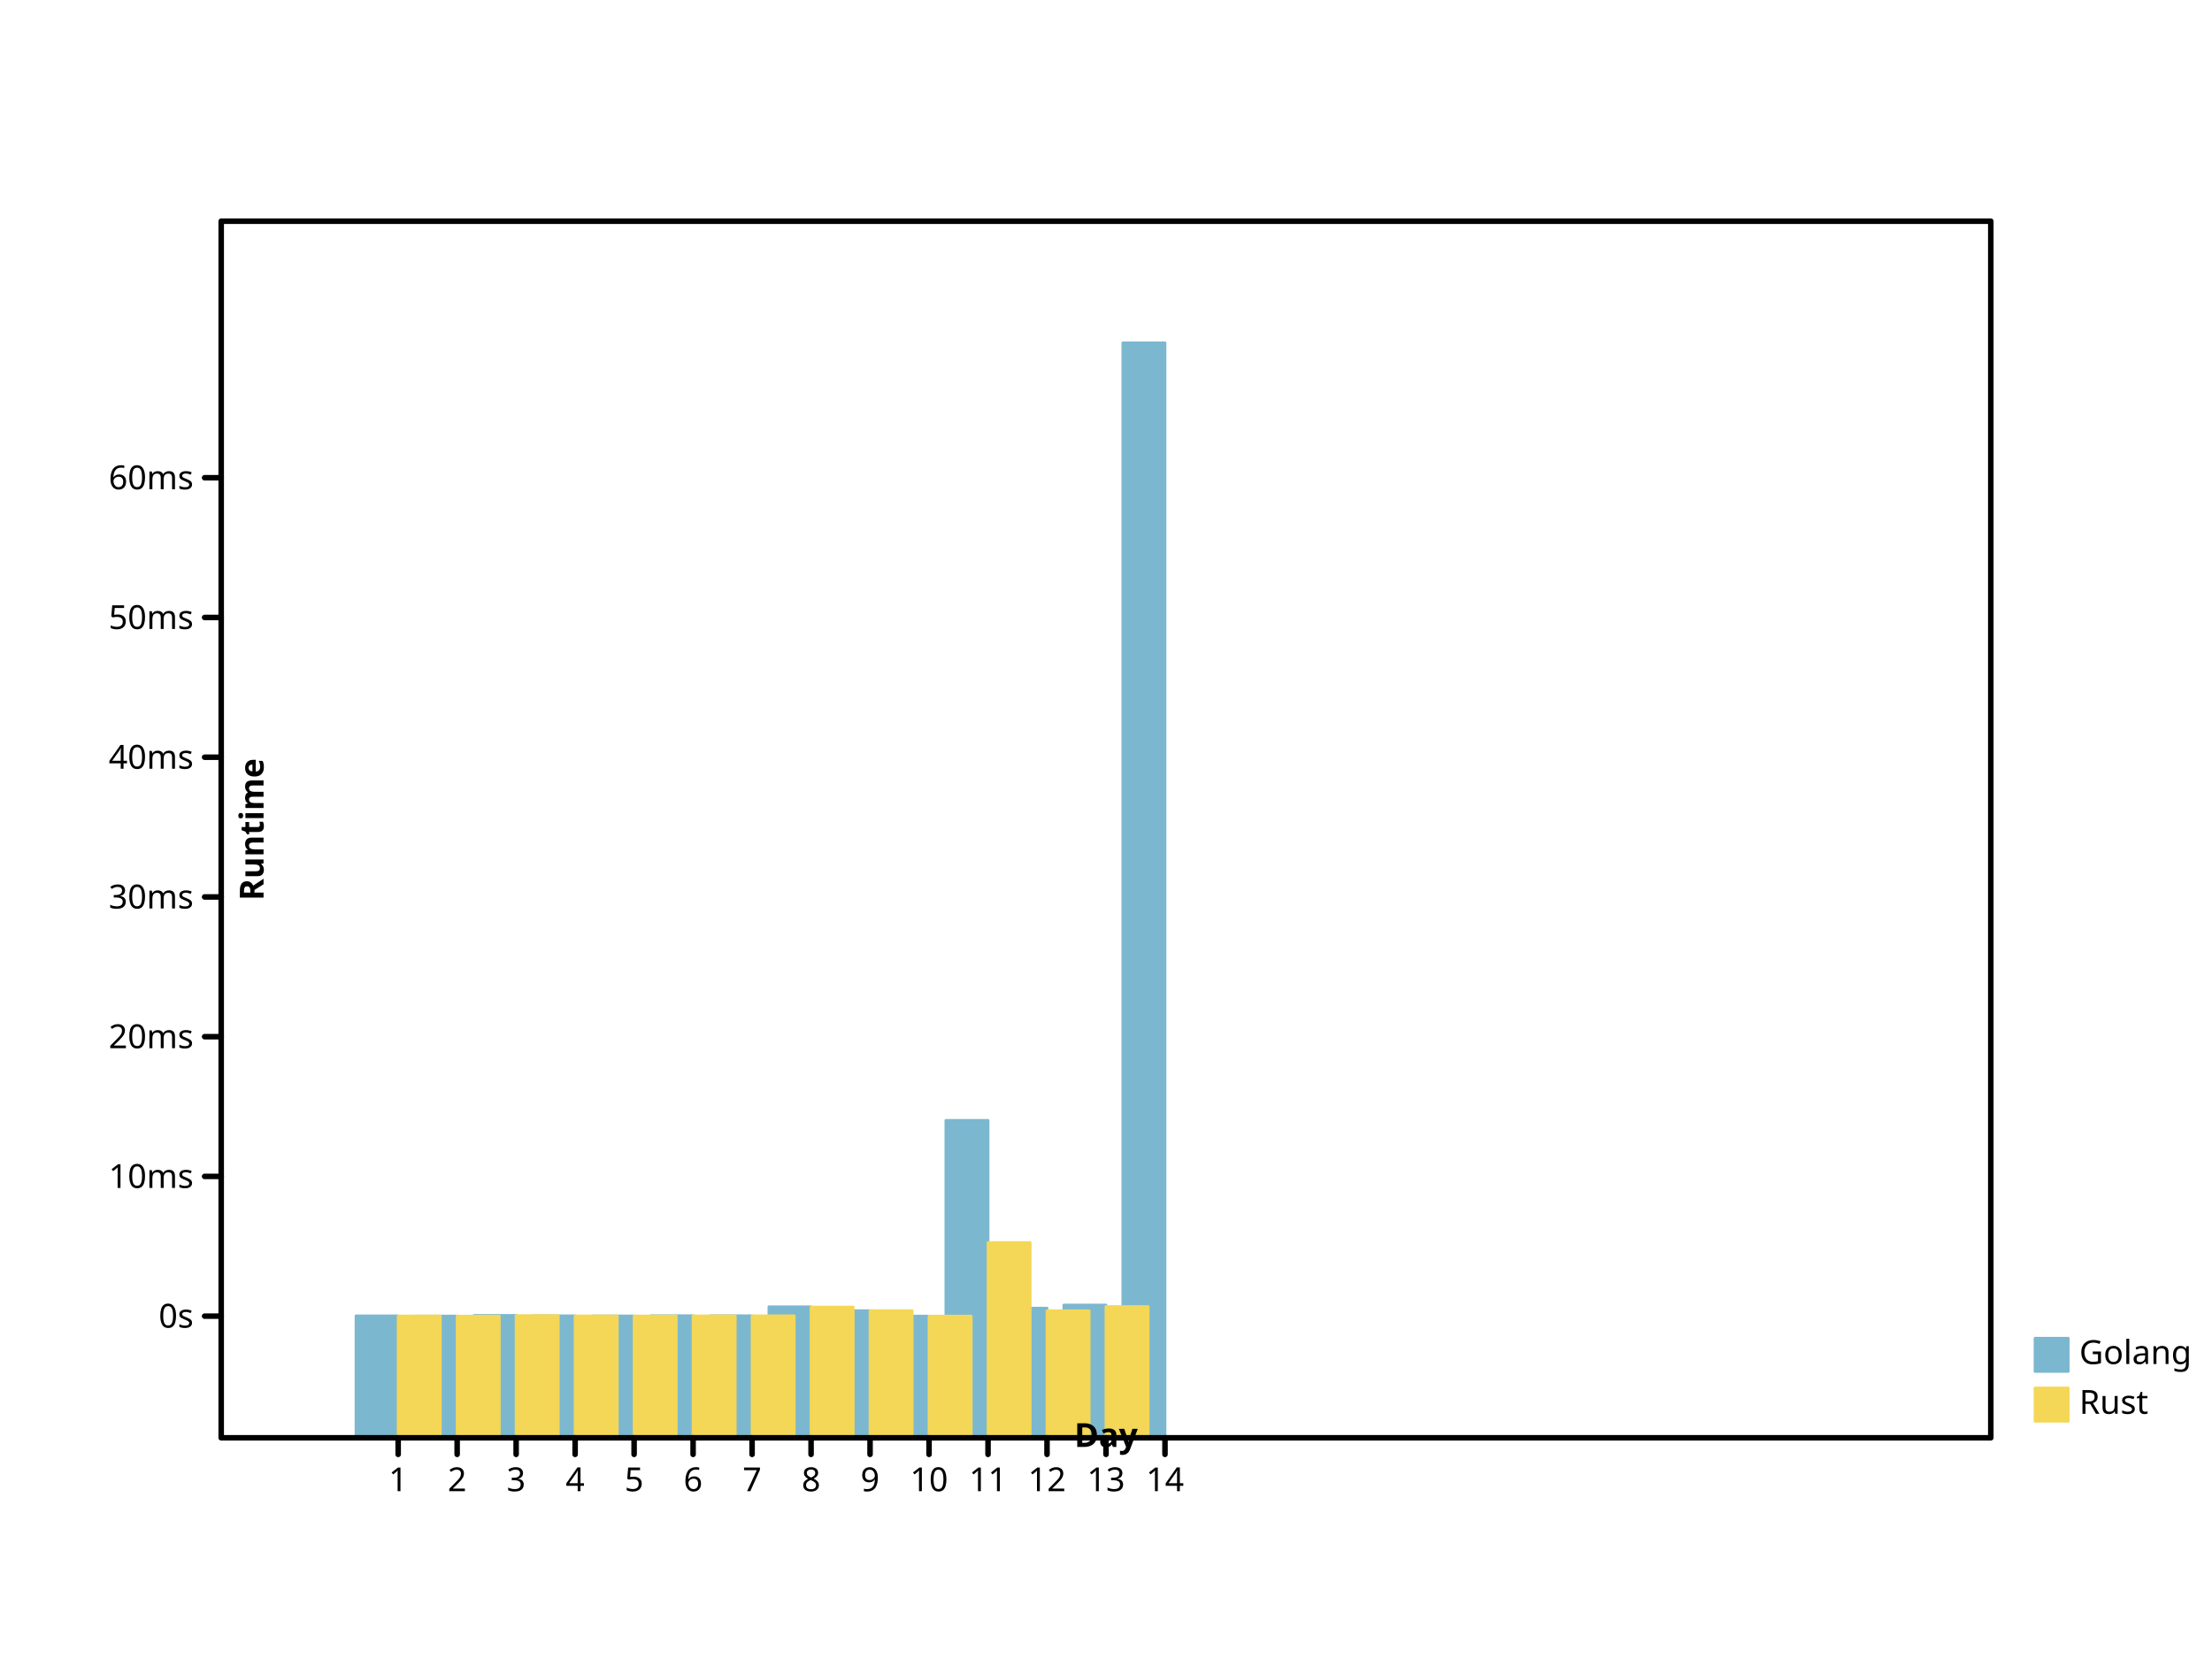
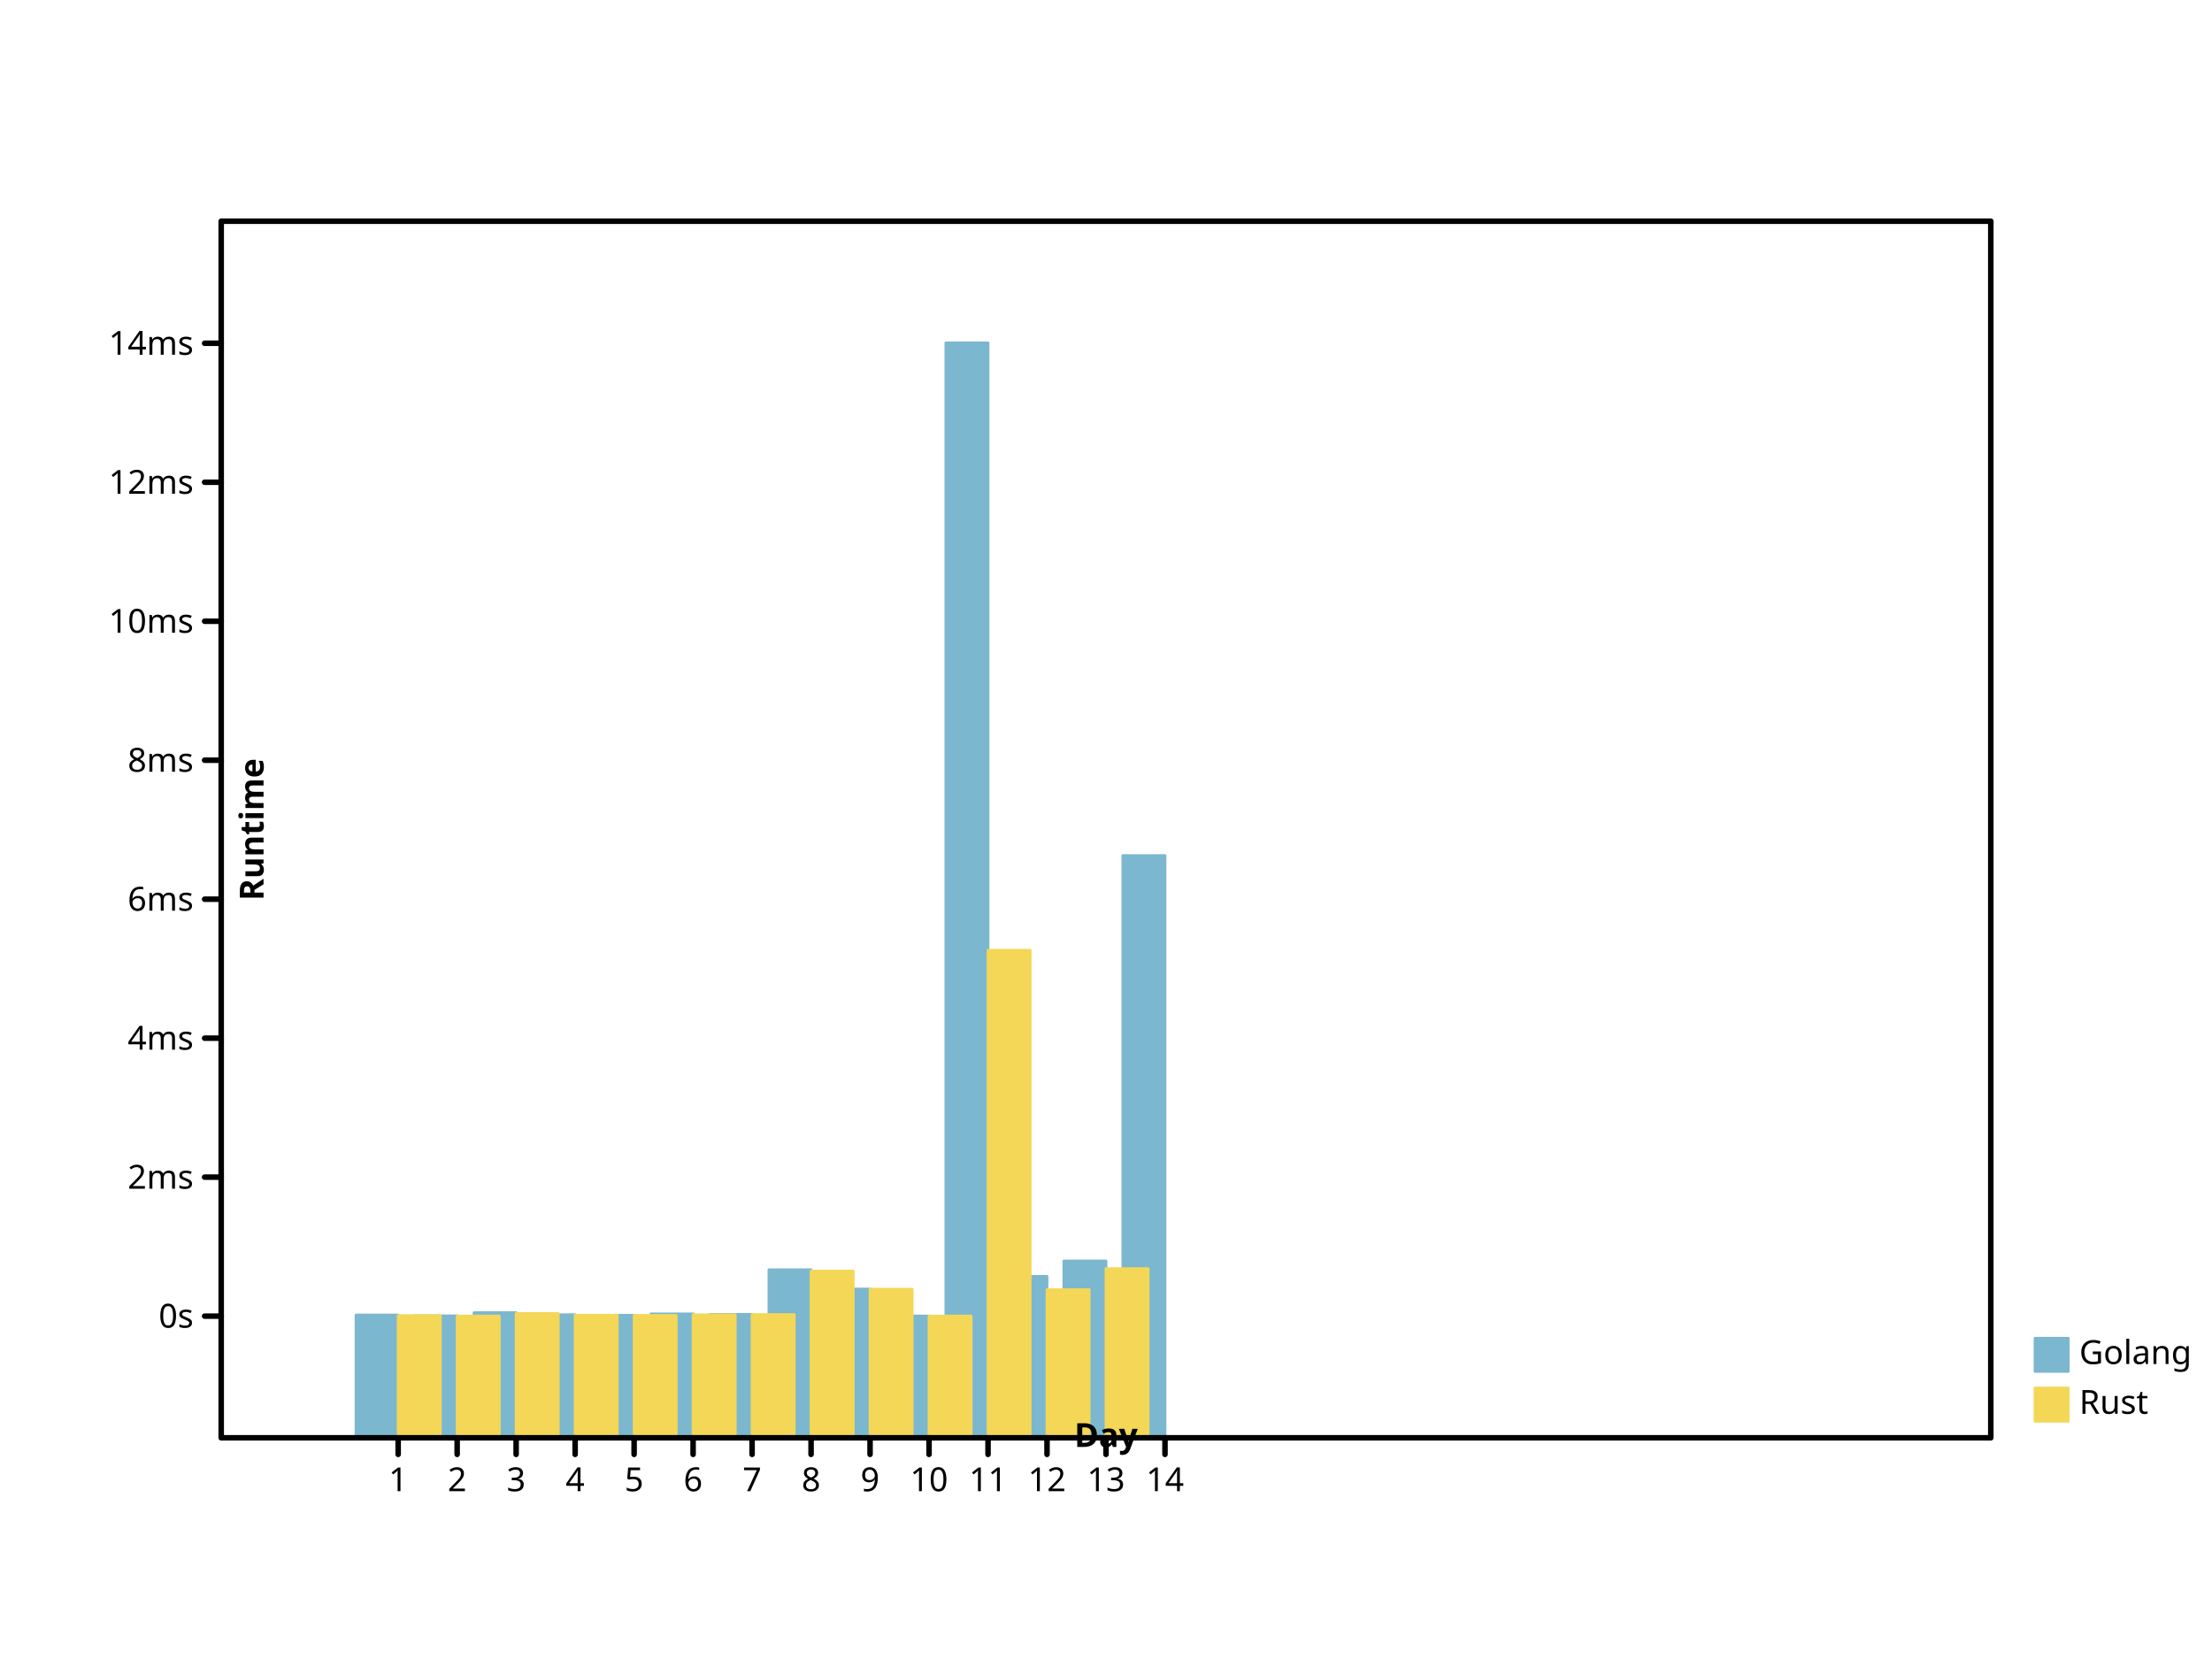
- <svg xmlns="http://www.w3.org/2000/svg" width="800" height="600" viewbox="0 0 800 600" preserveAspectRatio="xMidYMid meet">
+ <svg xmlns="http://www.w3.org/2000/svg" height="600" viewbox="0 0 800 600" preserveAspectRatio="xMidYMid meet" width="800">
  <defs>
    <marker markerWidth="2%" markerHeight="2%" id="circle" viewBox="0 0 10 10 " refX="5" refY="5" markerUnits="userSpaceOnUse">
-       <circle r="3" fill="none" stroke="black" cx="5" cy="5" />
+       <circle cx="5" cy="5" r="3" fill="none" stroke="black" />
    </marker>
-     <marker markerWidth="2%" markerHeight="2%" id="filled-circle" viewBox="0 0 10 10 " refX="5" refY="5" markerUnits="userSpaceOnUse">
-       <circle fill="black" stroke="none" cx="5" cy="5" r="3" />
+     <marker id="filled-circle" viewBox="0 0 10 10 " refX="5" refY="5" markerUnits="userSpaceOnUse" markerWidth="2%" markerHeight="2%">
+       <circle cx="5" cy="5" r="3" fill="black" stroke="none" />
    </marker>
-     <marker markerHeight="2%" id="square" viewBox="0 0 10 10 " refX="5" refY="5" markerUnits="userSpaceOnUse" markerWidth="2%">
-       <rect x="2" y="2" width="6" height="6" fill="none" stroke="black" />
+     <marker markerWidth="2%" markerHeight="2%" id="square" viewBox="0 0 10 10 " refX="5" refY="5" markerUnits="userSpaceOnUse">
+       <rect height="6" fill="none" stroke="black" x="2" y="2" width="6" />
    </marker>
-     <marker viewBox="0 0 10 10 " refX="5" refY="5" markerUnits="userSpaceOnUse" markerWidth="2%" markerHeight="2%" id="filled-square">
-       <rect x="2" y="2" width="6" height="6" fill="black" stroke="none" />
+     <marker refY="5" markerUnits="userSpaceOnUse" markerWidth="2%" markerHeight="2%" id="filled-square" viewBox="0 0 10 10 " refX="5">
+       <rect stroke="none" x="2" y="2" width="6" height="6" fill="black" />
    </marker>
  </defs>
-   <g fill="hsl(198, 47%, 65%)" stroke="hsl(198, 47%, 65%)" stroke-width="1px" stroke-linecap="round" stroke-linejoin="round" transform="translate(80 520 )scale(1 -1 )">
-     <rect height="4.408296e+01" vector-effect="non-scaling-stroke" x="4.876190e+01" y="0" width="1.523810e+01" />
-     <rect height="4.402294e+01" vector-effect="non-scaling-stroke" x="7.009524e+01" y="0" width="1.523810e+01" />
-     <rect y="0" width="1.523810e+01" height="4.425162e+01" vector-effect="non-scaling-stroke" x="9.142857e+01" />
-     <rect vector-effect="non-scaling-stroke" x="1.127619e+02" y="0" width="1.523810e+01" height="4.410157e+01" />
-     <rect height="4.406167e+01" vector-effect="non-scaling-stroke" x="1.340952e+02" y="0" width="1.523810e+01" />
-     <rect height="4.416163e+01" vector-effect="non-scaling-stroke" x="1.554286e+02" y="0" width="1.523810e+01" />
-     <rect height="4.412484e+01" vector-effect="non-scaling-stroke" x="1.767619e+02" y="0" width="1.523810e+01" />
-     <rect width="1.523810e+01" height="4.737365e+01" vector-effect="non-scaling-stroke" x="1.980952e+02" y="0" />
-     <rect width="1.523810e+01" height="4.597019e+01" vector-effect="non-scaling-stroke" x="2.194286e+02" y="0" />
-     <rect x="2.407619e+02" y="0" width="1.523810e+01" height="4.400822e+01" vector-effect="non-scaling-stroke" />
-     <rect y="0" width="1.523810e+01" height="1.147799e+02" vector-effect="non-scaling-stroke" x="2.620952e+02" />
-     <rect vector-effect="non-scaling-stroke" x="2.834286e+02" y="0" width="1.523810e+01" height="4.688970e+01" />
-     <rect x="3.047619e+02" y="0" width="1.523810e+01" height="4.801259e+01" vector-effect="non-scaling-stroke" />
-     <rect width="1.523810e+01" height="396" vector-effect="non-scaling-stroke" x="3.260952e+02" y="0" />
+   <g stroke-linejoin="round" transform="translate(80 520 )scale(1 -1 )" fill="hsl(198, 47%, 65%)" stroke="hsl(198, 47%, 65%)" stroke-width="1px" stroke-linecap="round">
+     <rect y="0" width="1.523810e+01" height="4.441257e+01" vector-effect="non-scaling-stroke" x="4.876190e+01" />
+     <rect vector-effect="non-scaling-stroke" x="7.009524e+01" y="0" width="1.523810e+01" height="4.411410e+01" />
+     <rect x="9.142857e+01" y="0" width="1.523810e+01" height="4.525135e+01" vector-effect="non-scaling-stroke" />
+     <rect vector-effect="non-scaling-stroke" x="1.127619e+02" y="0" width="1.523810e+01" height="4.450511e+01" />
+     <rect vector-effect="non-scaling-stroke" x="1.340952e+02" y="0" width="1.523810e+01" height="4.430672e+01" />
+     <rect x="1.554286e+02" y="0" width="1.523810e+01" height="4.480381e+01" vector-effect="non-scaling-stroke" />
+     <rect vector-effect="non-scaling-stroke" x="1.767619e+02" y="0" width="1.523810e+01" height="4.462087e+01" />
+     <rect x="1.980952e+02" y="0" width="1.523810e+01" height="6.077772e+01" vector-effect="non-scaling-stroke" />
+     <rect vector-effect="non-scaling-stroke" x="2.194286e+02" y="0" width="1.523810e+01" height="5.379807e+01" />
+     <rect vector-effect="non-scaling-stroke" x="2.407619e+02" y="0" width="1.523810e+01" height="4.404087e+01" />
+     <rect width="1.523810e+01" height="396" vector-effect="non-scaling-stroke" x="2.620952e+02" y="0" />
+     <rect vector-effect="non-scaling-stroke" x="2.834286e+02" y="0" width="1.523810e+01" height="5.837093e+01" />
+     <rect height="6.395524e+01" vector-effect="non-scaling-stroke" x="3.047619e+02" y="0" width="1.523810e+01" />
+     <rect vector-effect="non-scaling-stroke" x="3.260952e+02" y="0" width="1.523810e+01" height="2.105768e+02" />
  </g>
  <g stroke-linecap="round" stroke-linejoin="round" transform="translate(80 520 )scale(1 -1 )" fill="hsl(49, 88%, 65%)" stroke="hsl(49, 88%, 65%)" stroke-width="1px">
-     <rect vector-effect="non-scaling-stroke" x="64" y="0" width="1.523810e+01" height="4.403755e+01" />
-     <rect x="8.533333e+01" y="0" width="1.523810e+01" height="4.400551e+01" vector-effect="non-scaling-stroke" />
-     <rect vector-effect="non-scaling-stroke" x="1.066667e+02" y="0" width="1.523810e+01" height="4.419003e+01" />
-     <rect vector-effect="non-scaling-stroke" x="128" y="0" width="1.523810e+01" height="4.406482e+01" />
-     <rect height="4.405014e+01" vector-effect="non-scaling-stroke" x="1.493333e+02" y="0" width="1.523810e+01" />
-     <rect height="4.409609e+01" vector-effect="non-scaling-stroke" x="1.706667e+02" y="0" width="1.523810e+01" />
-     <rect x="192" y="0" width="1.523810e+01" height="4.411238e+01" vector-effect="non-scaling-stroke" />
-     <rect vector-effect="non-scaling-stroke" x="2.133333e+02" y="0" width="1.523810e+01" height="4.727268e+01" />
-     <rect vector-effect="non-scaling-stroke" x="2.346667e+02" y="0" width="1.523810e+01" height="4.595457e+01" />
-     <rect y="0" width="1.523810e+01" height="4.400602e+01" vector-effect="non-scaling-stroke" x="2.560000e+02" />
-     <rect vector-effect="non-scaling-stroke" x="2.773333e+02" y="0" width="1.523810e+01" height="7.060480e+01" />
-     <rect y="0" width="1.523810e+01" height="4.592191e+01" vector-effect="non-scaling-stroke" x="2.986667e+02" />
-     <rect vector-effect="non-scaling-stroke" x="320" y="0" width="1.523810e+01" height="4.745552e+01" />
+     <rect vector-effect="non-scaling-stroke" x="64" y="0" width="1.523810e+01" height="4.418676e+01" />
+     <rect y="0" width="1.523810e+01" height="4.402739e+01" vector-effect="non-scaling-stroke" x="8.533333e+01" />
+     <rect y="0" width="1.523810e+01" height="4.494503e+01" vector-effect="non-scaling-stroke" x="1.066667e+02" />
+     <rect vector-effect="non-scaling-stroke" x="128" y="0" width="1.523810e+01" height="4.432235e+01" />
+     <rect vector-effect="non-scaling-stroke" x="1.493333e+02" y="0" width="1.523810e+01" height="4.424934e+01" />
+     <rect y="0" width="1.523810e+01" height="4.447789e+01" vector-effect="non-scaling-stroke" x="1.706667e+02" />
+     <rect width="1.523810e+01" height="4.455890e+01" vector-effect="non-scaling-stroke" x="192" y="0" />
+     <rect y="0" width="1.523810e+01" height="6.027557e+01" vector-effect="non-scaling-stroke" x="2.133333e+02" />
+     <rect width="1.523810e+01" height="5.372041e+01" vector-effect="non-scaling-stroke" x="2.346667e+02" y="0" />
+     <rect y="0" width="1.523810e+01" height="4.402996e+01" vector-effect="non-scaling-stroke" x="2.560000e+02" />
+     <rect y="0" width="1.523810e+01" height="1.763100e+02" vector-effect="non-scaling-stroke" x="2.773333e+02" />
+     <rect y="0" width="1.523810e+01" height="5.355796e+01" vector-effect="non-scaling-stroke" x="2.986667e+02" />
+     <rect vector-effect="non-scaling-stroke" x="320" y="0" width="1.523810e+01" height="6.118486e+01" />
  </g>
-   <g stroke-linecap="round" text-anchor="start" font-weight="normal" stroke="hsl(198, 47%, 65%)" stroke-width="1px" font-size="12px" dominant-baseline="hanging" font-family="sans-serif" font-style="normal" fill="hsl(198, 47%, 65%)" stroke-linejoin="round">
-     <rect width="12" height="12" vector-effect="non-scaling-stroke" x="736" y="484" />
-     <g fill="black" stroke="black">
-       <text x="752" y="484" dominant-baseline="hanging" stroke="none" vector-effect="non-scaling-stroke">Golang</text>
+   <g dominant-baseline="hanging" font-weight="normal" stroke="hsl(198, 47%, 65%)" stroke-width="1px" font-family="sans-serif" stroke-linejoin="round" fill="hsl(198, 47%, 65%)" stroke-linecap="round" font-size="12px" font-style="normal" text-anchor="start">
+     <rect height="12" vector-effect="non-scaling-stroke" x="736" y="484" width="12" />
+     <g stroke="black" fill="black">
+       <text dominant-baseline="hanging" stroke="none" vector-effect="non-scaling-stroke" x="752" y="484">Golang</text>
    </g>
-     <g stroke-linejoin="round" font-family="sans-serif" font-style="normal" text-anchor="start" dominant-baseline="hanging" fill="hsl(49, 88%, 65%)" stroke="hsl(49, 88%, 65%)" stroke-width="1px" font-weight="normal" stroke-linecap="round" font-size="12px">
-       <rect width="12" height="12" vector-effect="non-scaling-stroke" x="736" y="502" />
+     <g stroke-linejoin="round" stroke-width="1px" stroke-linecap="round" font-size="12px" font-weight="normal" fill="hsl(49, 88%, 65%)" stroke="hsl(49, 88%, 65%)" dominant-baseline="hanging" font-family="sans-serif" font-style="normal" text-anchor="start">
+       <rect x="736" y="502" width="12" height="12" vector-effect="non-scaling-stroke" />
      <g fill="black" stroke="black">
        <text stroke="none" vector-effect="non-scaling-stroke" x="752" y="502" dominant-baseline="hanging">Rust</text>
-         <g stroke-linejoin="round" text-anchor="start" stroke-width="2px" stroke-linecap="round" dominant-baseline="hanging" font-size="12px" font-weight="normal" fill="none" font-family="sans-serif" font-style="normal">
-           <rect vector-effect="non-scaling-stroke" x="80" y="80" width="640" height="440" />
+         <g font-size="12px" font-style="normal" stroke-linejoin="round" font-family="sans-serif" dominant-baseline="hanging" stroke-width="2px" stroke-linecap="round" text-anchor="start" font-weight="normal" fill="none">
+           <rect y="80" width="640" height="440" vector-effect="non-scaling-stroke" x="80" />
        </g>
-         <g font-style="normal" transform="translate(80 520 )scale(1 -1 )" fill="none" stroke-width="2px" stroke-linecap="round" font-size="12px" text-anchor="start" stroke-linejoin="round" font-family="sans-serif" font-weight="normal" stroke="black" dominant-baseline="hanging">
-           <path d="M64,0 L64,-6 M8.533333e+01,0 L8.533333e+01,-6 M1.066667e+02,0 L1.066667e+02,-6 M128,0 L128,-6 M1.493333e+02,0 L1.493333e+02,-6 M1.706667e+02,0 L1.706667e+02,-6 M192,0 L192,-6 M2.133333e+02,0 L2.133333e+02,-6 M2.346667e+02,0 L2.346667e+02,-6 M256,0 L256,-6 M2.773333e+02,0 L2.773333e+02,-6 M2.986667e+02,0 L2.986667e+02,-6 M320,0 L320,-6 M3.413333e+02,0 L3.413333e+02,-6 " vector-effect="non-scaling-stroke" />
+         <g font-size="12px" stroke-width="2px" stroke-linecap="round" stroke-linejoin="round" dominant-baseline="hanging" transform="translate(80 520 )scale(1 -1 )" fill="none" stroke="black" font-family="sans-serif" text-anchor="start" font-style="normal" font-weight="normal">
+           <path vector-effect="non-scaling-stroke" d="M64,0 L64,-6 M8.533333e+01,0 L8.533333e+01,-6 M1.066667e+02,0 L1.066667e+02,-6 M128,0 L128,-6 M1.493333e+02,0 L1.493333e+02,-6 M1.706667e+02,0 L1.706667e+02,-6 M192,0 L192,-6 M2.133333e+02,0 L2.133333e+02,-6 M2.346667e+02,0 L2.346667e+02,-6 M256,0 L256,-6 M2.773333e+02,0 L2.773333e+02,-6 M2.986667e+02,0 L2.986667e+02,-6 M320,0 L320,-6 M3.413333e+02,0 L3.413333e+02,-6 " />
        </g>
-         <g font-family="sans-serif" font-style="normal" stroke-width="2px" stroke-linecap="round" font-size="12px" text-anchor="middle" fill="black" stroke="black" stroke-linejoin="round" dominant-baseline="hanging" font-weight="normal" transform="translate(80 520 )scale(1 1 )">
-           <text x="64" y="10" dominant-baseline="hanging" stroke="none" vector-effect="non-scaling-stroke">1</text>
-           <text vector-effect="non-scaling-stroke" x="8.533333e+01" y="10" dominant-baseline="hanging" stroke="none">2</text>
+         <g stroke-linejoin="round" text-anchor="middle" dominant-baseline="hanging" fill="black" font-family="sans-serif" font-style="normal" font-weight="normal" transform="translate(80 520 )scale(1 1 )" stroke="black" stroke-width="2px" stroke-linecap="round" font-size="12px">
+           <text y="10" dominant-baseline="hanging" stroke="none" vector-effect="non-scaling-stroke" x="64">1</text>
+           <text stroke="none" vector-effect="non-scaling-stroke" x="8.533333e+01" y="10" dominant-baseline="hanging">2</text>
          <text stroke="none" vector-effect="non-scaling-stroke" x="1.066667e+02" y="10" dominant-baseline="hanging">3</text>
-           <text dominant-baseline="hanging" stroke="none" vector-effect="non-scaling-stroke" x="128" y="10">4</text>
-           <text stroke="none" vector-effect="non-scaling-stroke" x="1.493333e+02" y="10" dominant-baseline="hanging">5</text>
+           <text stroke="none" vector-effect="non-scaling-stroke" x="128" y="10" dominant-baseline="hanging">4</text>
+           <text vector-effect="non-scaling-stroke" x="1.493333e+02" y="10" dominant-baseline="hanging" stroke="none">5</text>
          <text dominant-baseline="hanging" stroke="none" vector-effect="non-scaling-stroke" x="1.706667e+02" y="10">6</text>
-           <text x="192" y="10" dominant-baseline="hanging" stroke="none" vector-effect="non-scaling-stroke">7</text>
-           <text stroke="none" vector-effect="non-scaling-stroke" x="2.133333e+02" y="10" dominant-baseline="hanging">8</text>
-           <text stroke="none" vector-effect="non-scaling-stroke" x="2.346667e+02" y="10" dominant-baseline="hanging">9</text>
-           <text y="10" dominant-baseline="hanging" stroke="none" vector-effect="non-scaling-stroke" x="256">10</text>
-           <text dominant-baseline="hanging" stroke="none" vector-effect="non-scaling-stroke" x="2.773333e+02" y="10">11</text>
+           <text stroke="none" vector-effect="non-scaling-stroke" x="192" y="10" dominant-baseline="hanging">7</text>
+           <text vector-effect="non-scaling-stroke" x="2.133333e+02" y="10" dominant-baseline="hanging" stroke="none">8</text>
+           <text y="10" dominant-baseline="hanging" stroke="none" vector-effect="non-scaling-stroke" x="2.346667e+02">9</text>
+           <text x="256" y="10" dominant-baseline="hanging" stroke="none" vector-effect="non-scaling-stroke">10</text>
+           <text stroke="none" vector-effect="non-scaling-stroke" x="2.773333e+02" y="10" dominant-baseline="hanging">11</text>
          <text stroke="none" vector-effect="non-scaling-stroke" x="2.986667e+02" y="10" dominant-baseline="hanging">12</text>
-           <text vector-effect="non-scaling-stroke" x="320" y="10" dominant-baseline="hanging" stroke="none">13</text>
-           <text y="10" dominant-baseline="hanging" stroke="none" vector-effect="non-scaling-stroke" x="3.413333e+02">14</text>
+           <text stroke="none" vector-effect="non-scaling-stroke" x="320" y="10" dominant-baseline="hanging">13</text>
+           <text stroke="none" vector-effect="non-scaling-stroke" x="3.413333e+02" y="10" dominant-baseline="hanging">14</text>
        </g>
-         <g fill="black" stroke="black" stroke-width="2px" stroke-linejoin="round" font-family="sans-serif" stroke-linecap="round" font-size="12px" transform="translate(80 520 )scale(1 1 )rotate(0 0 0 )" dominant-baseline="baseline" font-weight="bold" text-anchor="middle" font-style="normal">
-           <text stroke="none" vector-effect="non-scaling-stroke" x="320" y="-6" dominant-baseline="baseline">Day</text>
+         <g text-anchor="middle" dominant-baseline="baseline" transform="translate(80 520 )scale(1 1 )rotate(0 0 0 )" font-style="normal" font-weight="bold" stroke="black" stroke-linejoin="round" font-family="sans-serif" font-size="12px" fill="black" stroke-width="2px" stroke-linecap="round">
+           <text vector-effect="non-scaling-stroke" x="320" y="-6" dominant-baseline="baseline" stroke="none">Day</text>
        </g>
-         <g stroke-linecap="round" text-anchor="middle" dominant-baseline="baseline" fill="black" stroke="black" font-family="sans-serif" font-size="12px" stroke-width="2px" stroke-linejoin="round" font-style="normal" font-weight="bold" transform="translate(80 520 )scale(1 -1 )">
-           <path d="M0,44 L-6,44 M0,9.453622e+01 L-6,9.453622e+01 M0,1.450724e+02 L-6,1.450724e+02 M0,1.956087e+02 L-6,1.956087e+02 M0,2.461449e+02 L-6,2.461449e+02 M0,2.966811e+02 L-6,2.966811e+02 M0,3.472173e+02 L-6,3.472173e+02 " vector-effect="non-scaling-stroke" />
+         <g font-style="normal" font-weight="bold" fill="black" stroke="black" stroke-linejoin="round" text-anchor="middle" font-family="sans-serif" stroke-width="2px" stroke-linecap="round" dominant-baseline="baseline" transform="translate(80 520 )scale(1 -1 )" font-size="12px">
+           <path vector-effect="non-scaling-stroke" d="M0,44 L-6,44 M0,9.426497e+01 L-6,9.426497e+01 M0,1.445299e+02 L-6,1.445299e+02 M0,1.947949e+02 L-6,1.947949e+02 M0,2.450599e+02 L-6,2.450599e+02 M0,2.953248e+02 L-6,2.953248e+02 M0,3.455898e+02 L-6,3.455898e+02 M0,3.958548e+02 L-6,3.958548e+02 " />
        </g>
-         <g transform="translate(80 520 )scale(1 1 )" stroke="black" text-anchor="end" dominant-baseline="middle" font-family="sans-serif" font-style="normal" font-weight="normal" stroke-linecap="round" font-size="12px" stroke-width="2px" stroke-linejoin="round" fill="black">
+         <g stroke="black" stroke-width="2px" stroke-linecap="round" stroke-linejoin="round" text-anchor="end" dominant-baseline="middle" font-style="normal" font-size="12px" font-weight="normal" fill="black" transform="translate(80 520 )scale(1 1 )" font-family="sans-serif">
          <text stroke="none" vector-effect="non-scaling-stroke" x="-10" y="-44" dominant-baseline="middle">0s</text>
-           <text dominant-baseline="middle" stroke="none" vector-effect="non-scaling-stroke" x="-10" y="-9.453622e+01">10ms</text>
-           <text y="-1.450724e+02" dominant-baseline="middle" stroke="none" vector-effect="non-scaling-stroke" x="-10">20ms</text>
-           <text x="-10" y="-1.956087e+02" dominant-baseline="middle" stroke="none" vector-effect="non-scaling-stroke">30ms</text>
-           <text stroke="none" vector-effect="non-scaling-stroke" x="-10" y="-2.461449e+02" dominant-baseline="middle">40ms</text>
-           <text stroke="none" vector-effect="non-scaling-stroke" x="-10" y="-2.966811e+02" dominant-baseline="middle">50ms</text>
-           <text vector-effect="non-scaling-stroke" x="-10" y="-3.472173e+02" dominant-baseline="middle" stroke="none">60ms</text>
+           <text y="-9.426497e+01" dominant-baseline="middle" stroke="none" vector-effect="non-scaling-stroke" x="-10">2ms</text>
+           <text dominant-baseline="middle" stroke="none" vector-effect="non-scaling-stroke" x="-10" y="-1.445299e+02">4ms</text>
+           <text stroke="none" vector-effect="non-scaling-stroke" x="-10" y="-1.947949e+02" dominant-baseline="middle">6ms</text>
+           <text dominant-baseline="middle" stroke="none" vector-effect="non-scaling-stroke" x="-10" y="-2.450599e+02">8ms</text>
+           <text y="-2.953248e+02" dominant-baseline="middle" stroke="none" vector-effect="non-scaling-stroke" x="-10">10ms</text>
+           <text vector-effect="non-scaling-stroke" x="-10" y="-3.455898e+02" dominant-baseline="middle" stroke="none">12ms</text>
+           <text stroke="none" vector-effect="non-scaling-stroke" x="-10" y="-3.958548e+02" dominant-baseline="middle">14ms</text>
        </g>
-         <g stroke="black" stroke-width="2px" font-family="sans-serif" stroke-linecap="round" font-weight="bold" dominant-baseline="hanging" transform="translate(80 520 )scale(1 1 )rotate(-90 0 0 )" fill="black" stroke-linejoin="round" font-style="normal" font-size="12px" text-anchor="middle">
+         <g stroke-linejoin="round" text-anchor="middle" font-weight="bold" fill="black" stroke="black" dominant-baseline="hanging" transform="translate(80 520 )scale(1 1 )rotate(-90 0 0 )" stroke-width="2px" stroke-linecap="round" font-family="sans-serif" font-size="12px" font-style="normal">
          <text x="220" y="6" dominant-baseline="hanging" stroke="none" vector-effect="non-scaling-stroke">Runtime</text>
        </g>
      </g>
    </g>
  </g>
</svg>
